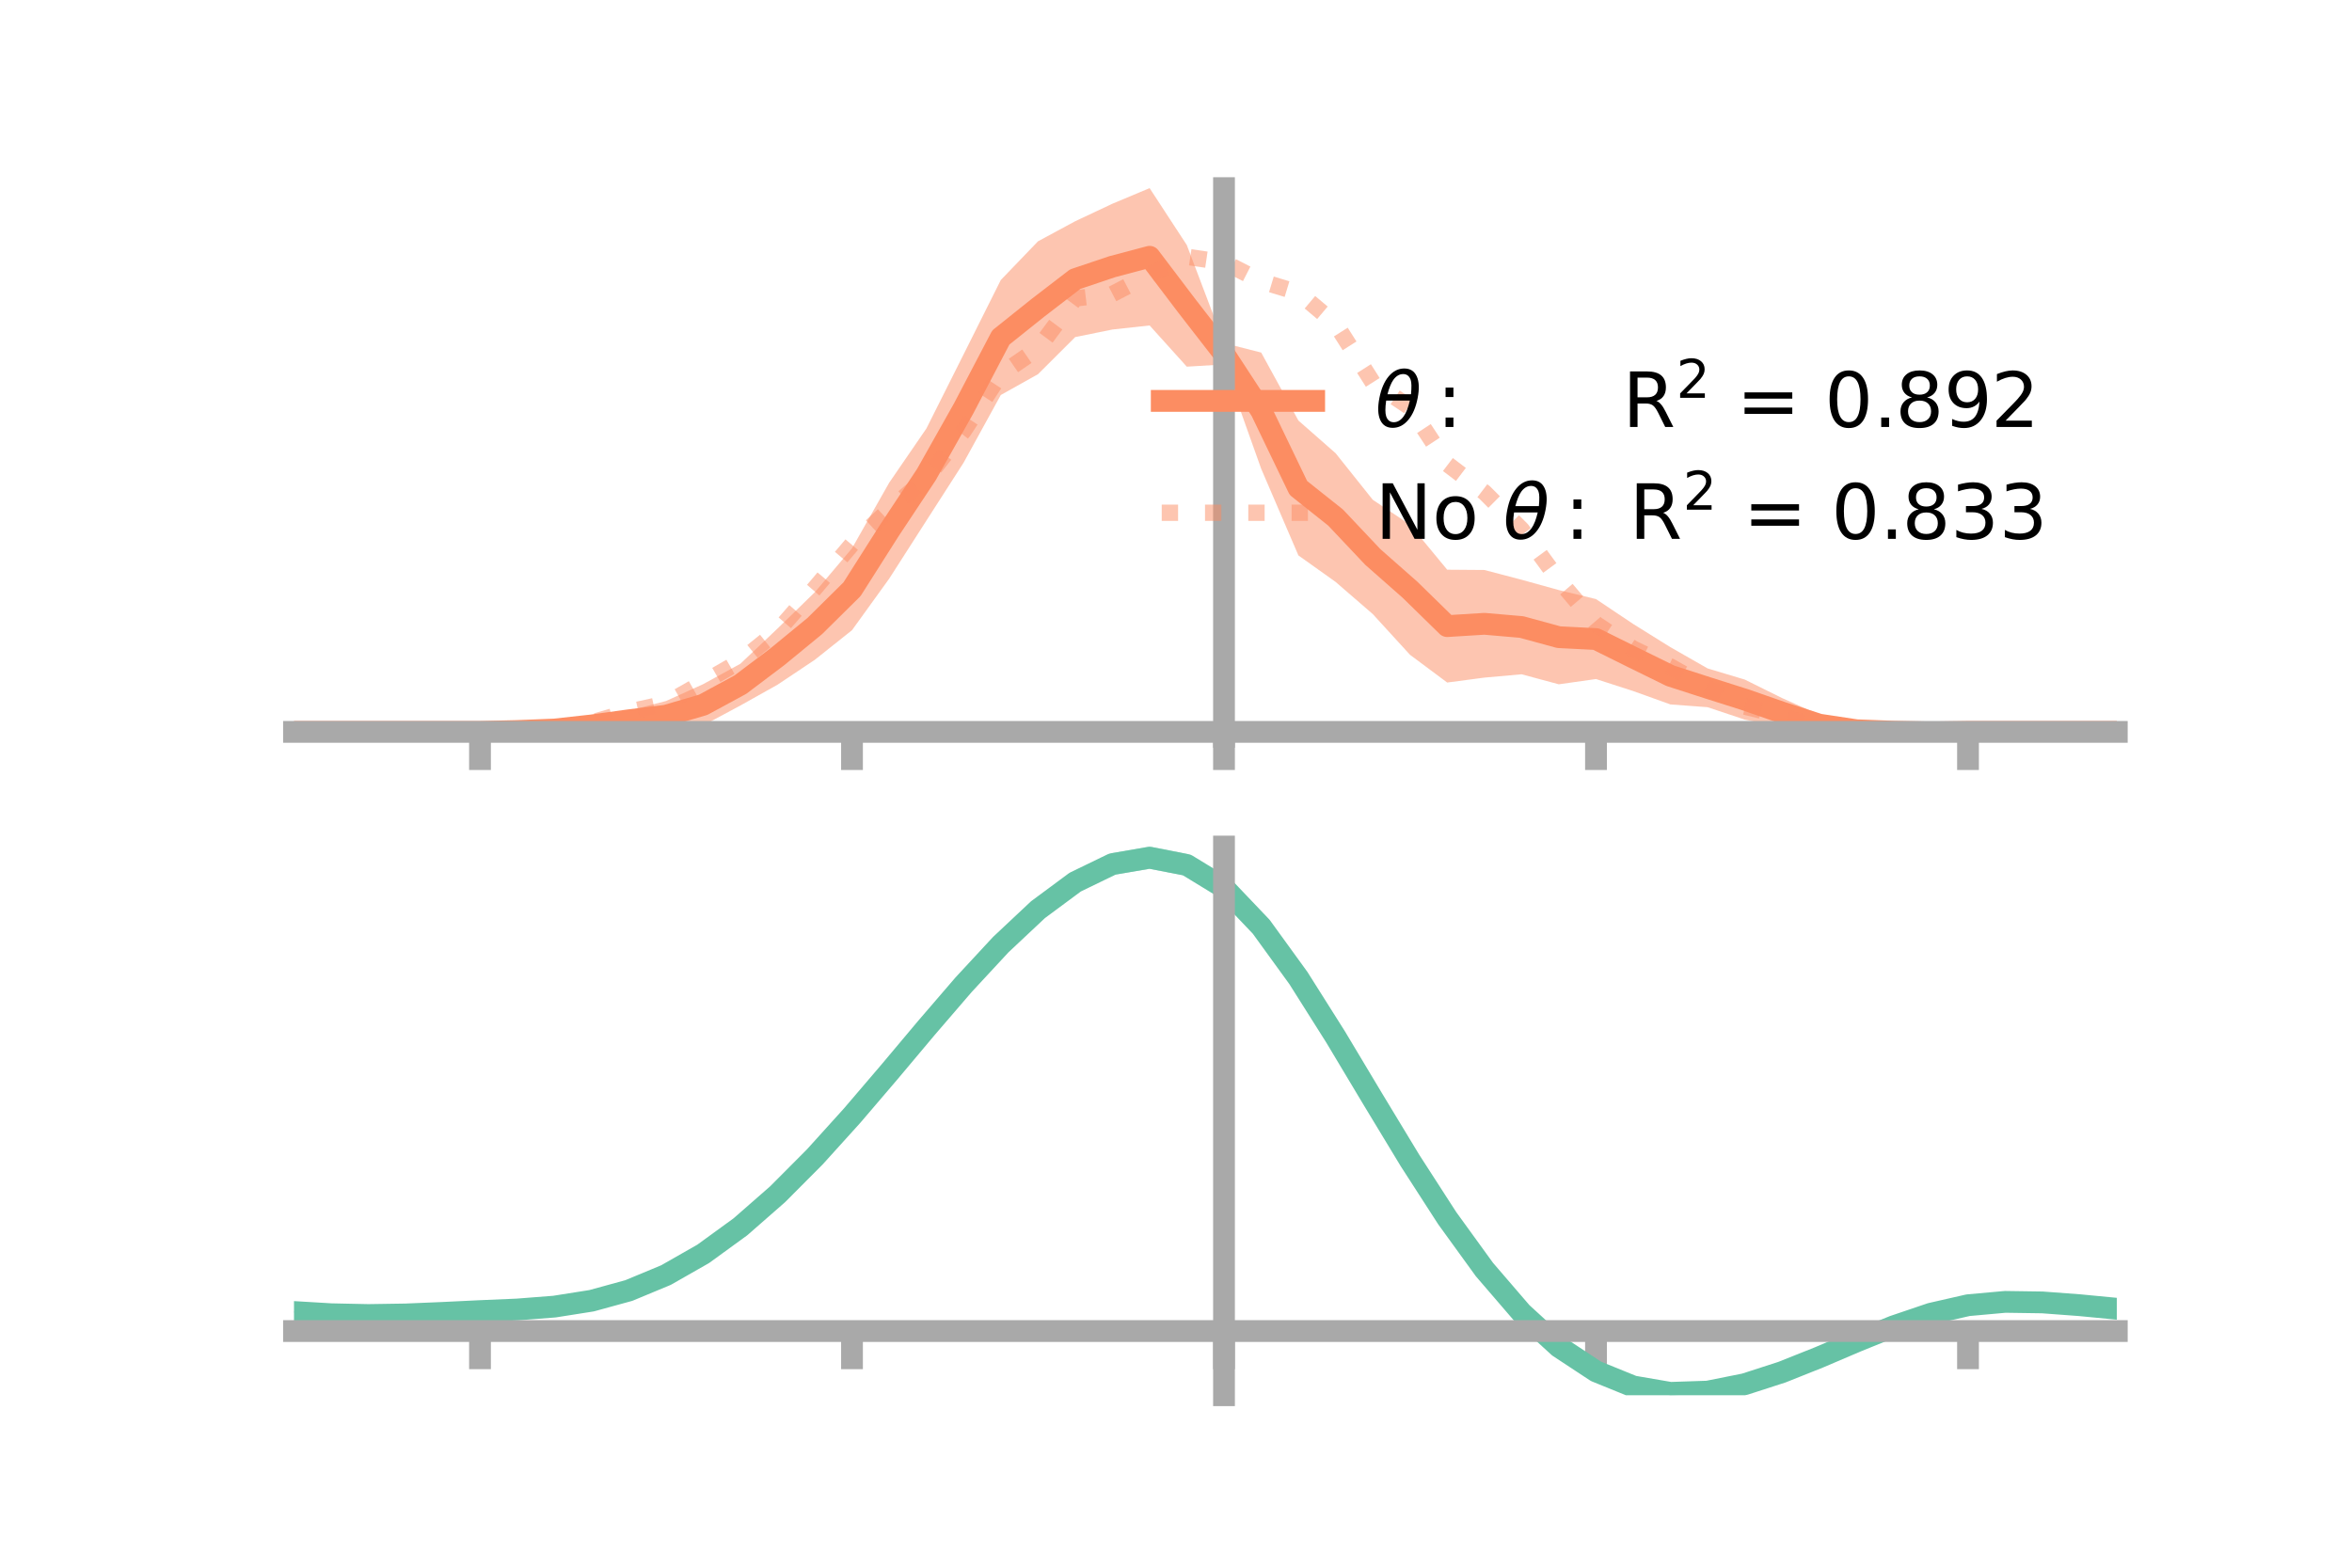
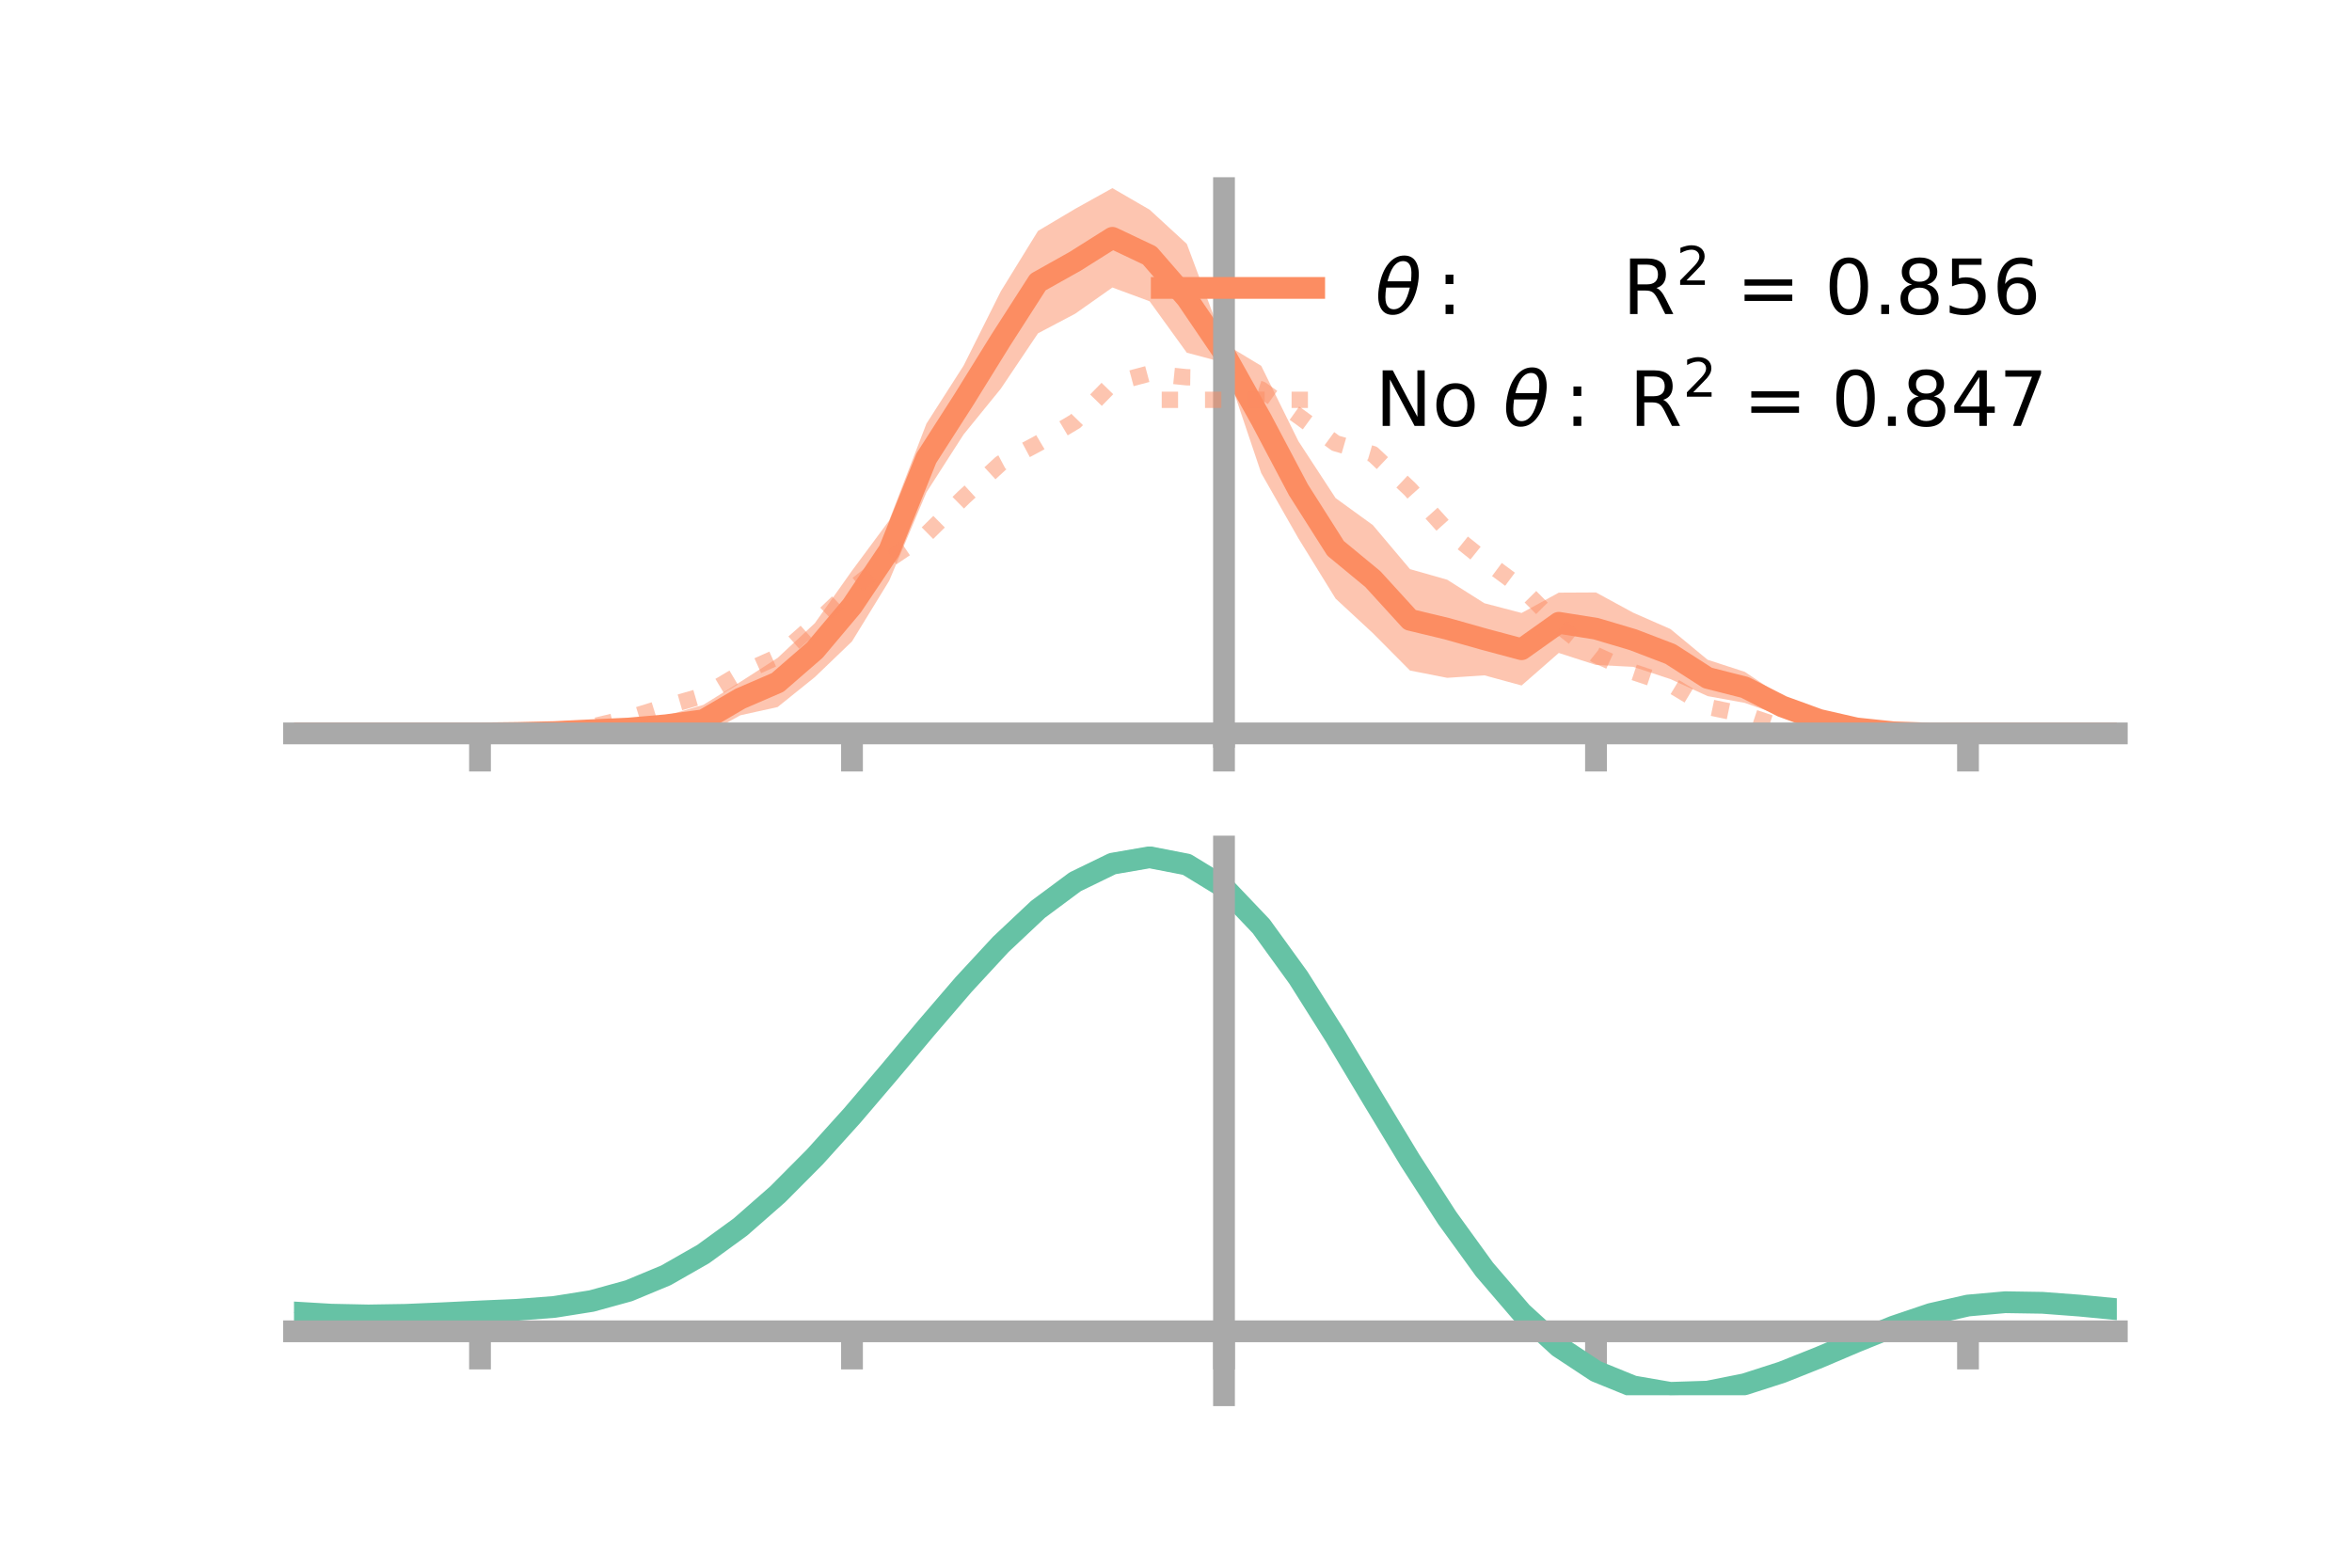
<svg xmlns="http://www.w3.org/2000/svg" xmlns:xlink="http://www.w3.org/1999/xlink" height="144pt" version="1.1" viewBox="0 0 216 144" width="216pt">
  <defs>
    <style type="text/css">*{stroke-linecap:butt;stroke-linejoin:round;}</style>
  </defs>
  <g id="figure_1">
    <g id="patch_1">
      <path d="M 0 144  L 216 144  L 216 0  L 0 0  z " style="fill:none;" />
    </g>
    <g id="axes_1">
      <g id="patch_2">
        <path d="M 27 67.68  L 194.4 67.68  L 194.4 17.28  L 27 17.28  z " style="fill:none;" />
      </g>
      <g id="PolyCollection_1">
-         <path clip-path="url(#pe44d9f091f)" d="M 27 67.228  L 27 67.228  L 30.416 67.228  L 33.833 67.228  L 37.249 67.228  L 40.665 67.228  L 44.082 67.225  L 47.498 67.028  L 50.914 66.597  L 54.331 66.032  L 57.747 65.283  L 61.163 64.392  L 64.58 62.842  L 67.996 60.968  L 71.412 57.728  L 74.829 54.4  L 78.245 50.365  L 81.661 44.338  L 85.078 39.359  L 88.494 32.551  L 91.91 25.72  L 95.327 22.165  L 98.743 20.322  L 102.159 18.714  L 105.576 17.28  L 108.992 22.508  L 112.408 31.516  L 115.824 32.384  L 119.241 38.629  L 122.657 41.629  L 126.073 45.91  L 129.49 48.196  L 132.906 52.33  L 136.322 52.356  L 139.739 53.253  L 143.155 54.2  L 146.571 55.029  L 149.988 57.316  L 153.404 59.445  L 156.82 61.398  L 160.237 62.424  L 163.653 64.117  L 167.069 65.642  L 170.486 66.475  L 173.902 66.802  L 177.318 67.163  L 180.735 67.227  L 184.151 67.228  L 187.567 67.228  L 190.984 67.228  L 194.4 67.228  L 194.4 67.228  L 194.4 67.228  L 190.984 67.228  L 187.567 67.228  L 184.151 67.228  L 180.735 67.23  L 177.318 67.395  L 173.902 67.613  L 170.486 67.68  L 167.069 67.479  L 163.653 66.788  L 160.237 66.102  L 156.82 64.96  L 153.404 64.704  L 149.988 63.478  L 146.571 62.373  L 143.155 62.857  L 139.739 61.936  L 136.322 62.242  L 132.906 62.694  L 129.49 60.146  L 126.073 56.408  L 122.657 53.451  L 119.241 51.018  L 115.824 43.061  L 112.408 33.476  L 108.992 33.68  L 105.576 29.894  L 102.159 30.269  L 98.743 30.962  L 95.327 34.37  L 91.91 36.283  L 88.494 42.5  L 85.078 47.82  L 81.661 53.153  L 78.245 57.887  L 74.829 60.606  L 71.412 62.89  L 67.996 64.804  L 64.58 66.636  L 61.163 67.087  L 57.747 67.04  L 54.331 67.236  L 50.914 67.425  L 47.498 67.266  L 44.082 67.229  L 40.665 67.228  L 37.249 67.228  L 33.833 67.228  L 30.416 67.228  L 27 67.228  z " style="fill:#fc8d62;fill-opacity:0.5;" />
+         <path clip-path="url(#pf927fb91f1)" d="M 27 67.366  L 27 67.366  L 30.416 67.366  L 33.833 67.366  L 37.249 67.366  L 40.665 67.366  L 44.082 67.366  L 47.498 67.252  L 50.914 66.985  L 54.331 66.516  L 57.747 66.161  L 61.163 65.736  L 64.58 64.752  L 67.996 62.631  L 71.412 60.433  L 74.829 57.246  L 78.245 52.42  L 81.661 47.809  L 85.078 38.919  L 88.494 33.583  L 91.91 26.76  L 95.327 21.211  L 98.743 19.181  L 102.159 17.28  L 105.576 19.261  L 108.992 22.402  L 112.408 31.544  L 115.824 33.601  L 119.241 40.524  L 122.657 45.751  L 126.073 48.227  L 129.49 52.277  L 132.906 53.25  L 136.322 55.41  L 139.739 56.305  L 143.155 54.437  L 146.571 54.42  L 149.988 56.28  L 153.404 57.777  L 156.82 60.601  L 160.237 61.712  L 163.653 64  L 167.069 65.36  L 170.486 66.339  L 173.902 67.004  L 177.318 67.307  L 180.735 67.366  L 184.151 67.366  L 187.567 67.366  L 190.984 67.366  L 194.4 67.366  L 194.4 67.366  L 194.4 67.366  L 190.984 67.366  L 187.567 67.366  L 184.151 67.366  L 180.735 67.366  L 177.318 67.456  L 173.902 67.527  L 170.486 67.478  L 167.069 66.894  L 163.653 65.764  L 160.237 64.564  L 156.82 63.941  L 153.404 62.376  L 149.988 61.254  L 146.571 61.08  L 143.155 59.977  L 139.739 62.965  L 136.322 62.034  L 132.906 62.263  L 129.49 61.591  L 126.073 58.152  L 122.657 54.985  L 119.241 49.451  L 115.824 43.451  L 112.408 33.31  L 108.992 32.397  L 105.576 27.673  L 102.159 26.409  L 98.743 28.815  L 95.327 30.618  L 91.91 35.706  L 88.494 39.909  L 85.078 45.229  L 81.661 53.345  L 78.245 58.918  L 74.829 62.199  L 71.412 64.947  L 67.996 65.701  L 64.58 67.572  L 61.163 67.504  L 57.747 67.68  L 54.331 67.636  L 50.914 67.507  L 47.498 67.4  L 44.082 67.366  L 40.665 67.366  L 37.249 67.366  L 33.833 67.366  L 30.416 67.366  L 27 67.366  z " style="fill:#fc8d62;fill-opacity:0.5;" />
      </g>
      <g id="matplotlib.axis_1">
        <g id="xtick_1">
          <g id="line2d_1">
            <defs>
-               <path d="M 0 0  L 0 3.5  " id="m7f95879f8f" style="stroke:#a9a9a9;stroke-width:2;" />
+               <path d="M 0 0  L 0 3.5  " id="m00a569f882" style="stroke:#a9a9a9;stroke-width:2;" />
            </defs>
            <g>
-               <use style="fill:#a9a9a9;stroke:#a9a9a9;stroke-width:2;" x="44.082" xlink:href="#m7f95879f8f" y="67.228" />
+               <use style="fill:#a9a9a9;stroke:#a9a9a9;stroke-width:2;" x="44.082" xlink:href="#m00a569f882" y="67.366" />
            </g>
          </g>
        </g>
        <g id="xtick_2">
          <g id="line2d_2">
            <g>
-               <use style="fill:#a9a9a9;stroke:#a9a9a9;stroke-width:2;" x="78.245" xlink:href="#m7f95879f8f" y="67.228" />
+               <use style="fill:#a9a9a9;stroke:#a9a9a9;stroke-width:2;" x="78.245" xlink:href="#m00a569f882" y="67.366" />
            </g>
          </g>
        </g>
        <g id="xtick_3">
          <g id="line2d_3">
            <g>
-               <use style="fill:#a9a9a9;stroke:#a9a9a9;stroke-width:2;" x="112.408" xlink:href="#m7f95879f8f" y="67.228" />
+               <use style="fill:#a9a9a9;stroke:#a9a9a9;stroke-width:2;" x="112.408" xlink:href="#m00a569f882" y="67.366" />
            </g>
          </g>
        </g>
        <g id="xtick_4">
          <g id="line2d_4">
            <g>
-               <use style="fill:#a9a9a9;stroke:#a9a9a9;stroke-width:2;" x="146.571" xlink:href="#m7f95879f8f" y="67.228" />
+               <use style="fill:#a9a9a9;stroke:#a9a9a9;stroke-width:2;" x="146.571" xlink:href="#m00a569f882" y="67.366" />
            </g>
          </g>
        </g>
        <g id="xtick_5">
          <g id="line2d_5">
            <g>
-               <use style="fill:#a9a9a9;stroke:#a9a9a9;stroke-width:2;" x="180.735" xlink:href="#m7f95879f8f" y="67.228" />
+               <use style="fill:#a9a9a9;stroke:#a9a9a9;stroke-width:2;" x="180.735" xlink:href="#m00a569f882" y="67.366" />
            </g>
          </g>
        </g>
      </g>
      <g id="matplotlib.axis_2" />
      <g id="line2d_6">
-         <path clip-path="url(#pe44d9f091f)" d="M 27 67.228  L 30.416 67.228  L 33.833 67.228  L 37.249 67.228  L 40.665 67.228  L 44.082 67.227  L 47.498 67.147  L 50.914 67.011  L 54.331 66.634  L 57.747 66.162  L 61.163 65.74  L 64.58 64.739  L 67.996 62.886  L 71.412 60.309  L 74.829 57.503  L 78.245 54.126  L 81.661 48.746  L 85.078 43.59  L 88.494 37.526  L 91.91 31.002  L 95.327 28.268  L 98.743 25.642  L 102.159 24.492  L 105.576 23.587  L 108.992 28.094  L 112.408 32.496  L 115.824 37.723  L 119.241 44.823  L 122.657 47.54  L 126.073 51.159  L 129.49 54.171  L 132.906 57.512  L 136.322 57.299  L 139.739 57.595  L 143.155 58.528  L 146.571 58.701  L 149.988 60.397  L 153.404 62.075  L 156.82 63.179  L 160.237 64.263  L 163.653 65.452  L 167.069 66.56  L 170.486 67.077  L 173.902 67.207  L 177.318 67.279  L 180.735 67.229  L 184.151 67.228  L 187.567 67.228  L 190.984 67.228  L 194.4 67.228  " style="fill:none;stroke:#fc8d62;stroke-linecap:square;stroke-width:2;" />
+         <path clip-path="url(#pf927fb91f1)" d="M 27 67.366  L 30.416 67.366  L 33.833 67.366  L 37.249 67.366  L 40.665 67.366  L 44.082 67.366  L 47.498 67.326  L 50.914 67.246  L 54.331 67.076  L 57.747 66.921  L 61.163 66.62  L 64.58 66.162  L 67.996 64.166  L 71.412 62.69  L 74.829 59.723  L 78.245 55.669  L 81.661 50.577  L 85.078 42.074  L 88.494 36.746  L 91.91 31.233  L 95.327 25.914  L 98.743 23.998  L 102.159 21.845  L 105.576 23.467  L 108.992 27.399  L 112.408 32.427  L 115.824 38.526  L 119.241 44.988  L 122.657 50.368  L 126.073 53.19  L 129.49 56.934  L 132.906 57.756  L 136.322 58.722  L 139.739 59.635  L 143.155 57.207  L 146.571 57.75  L 149.988 58.767  L 153.404 60.076  L 156.82 62.271  L 160.237 63.138  L 163.653 64.882  L 167.069 66.127  L 170.486 66.908  L 173.902 67.266  L 177.318 67.382  L 180.735 67.366  L 184.151 67.366  L 187.567 67.366  L 190.984 67.366  L 194.4 67.366  " style="fill:none;stroke:#fc8d62;stroke-linecap:square;stroke-width:2;" />
      </g>
      <g id="line2d_7">
-         <path clip-path="url(#pe44d9f091f)" d="M 27 67.228  L 30.416 67.228  L 33.833 67.228  L 37.249 67.228  L 40.665 67.228  L 44.082 67.228  L 47.498 67.163  L 50.914 66.885  L 54.331 66.369  L 57.747 65.375  L 61.163 64.621  L 64.58 62.687  L 67.996 60.726  L 71.412 57.965  L 74.829 54.036  L 78.245 49.994  L 81.661 46.835  L 85.078 43.918  L 88.494 39.585  L 91.91 34.368  L 95.327 32.02  L 98.743 27.413  L 102.159 27.007  L 105.576 25.233  L 108.992 23.587  L 112.408 24.089  L 115.824 25.837  L 119.241 26.873  L 122.657 29.747  L 126.073 35.129  L 129.49 37.412  L 132.906 42.62  L 136.322 45.22  L 139.739 48.627  L 143.155 53.298  L 146.571 57.317  L 149.988 59.582  L 153.404 61.224  L 156.82 63.146  L 160.237 64.908  L 163.653 65.726  L 167.069 66.944  L 170.486 67.174  L 173.902 67.291  L 177.318 67.259  L 180.735 67.228  L 184.151 67.228  L 187.567 67.228  L 190.984 67.228  L 194.4 67.228  " style="fill:none;stroke:#fc8d62;stroke-dasharray:1.5,2.475;stroke-dashoffset:0;stroke-opacity:0.5;stroke-width:1.5;" />
+         <path clip-path="url(#pf927fb91f1)" d="M 27 67.366  L 30.416 67.366  L 33.833 67.366  L 37.249 67.366  L 40.665 67.366  L 44.082 67.366  L 47.498 67.339  L 50.914 67.09  L 54.331 66.757  L 57.747 65.943  L 61.163 64.885  L 64.58 63.897  L 67.996 61.866  L 71.412 60.336  L 74.829 57.329  L 78.245 54.073  L 81.661 51.384  L 85.078 49.071  L 88.494 45.692  L 91.91 42.557  L 95.327 40.74  L 98.743 38.707  L 102.159 35.216  L 105.576 34.305  L 108.992 34.654  L 112.408 34.704  L 115.824 35.772  L 119.241 38.215  L 122.657 40.714  L 126.073 41.708  L 129.49 44.935  L 132.906 48.724  L 136.322 51.458  L 139.739 53.998  L 143.155 57.442  L 146.571 60.165  L 149.988 61.728  L 153.404 62.871  L 156.82 64.928  L 160.237 65.643  L 163.653 66.784  L 167.069 67.181  L 170.486 67.296  L 173.902 67.431  L 177.318 67.371  L 180.735 67.366  L 184.151 67.366  L 187.567 67.366  L 190.984 67.366  L 194.4 67.366  " style="fill:none;stroke:#fc8d62;stroke-dasharray:1.5,2.475;stroke-dashoffset:0;stroke-opacity:0.5;stroke-width:1.5;" />
      </g>
      <g id="patch_3">
        <path d="M 112.408 67.68  L 112.408 17.28  " style="fill:none;stroke:#a9a9a9;stroke-linecap:square;stroke-linejoin:miter;stroke-width:2;" />
      </g>
      <g id="patch_4">
        <path d="M 194.4 67.68  L 194.4 17.28  " style="fill:none;" />
      </g>
      <g id="patch_5">
-         <path d="M 27 67.228  L 194.4 67.228  " style="fill:none;stroke:#a9a9a9;stroke-linecap:square;stroke-linejoin:miter;stroke-width:2;" />
+         <path d="M 27 67.366  L 194.4 67.366  " style="fill:none;stroke:#a9a9a9;stroke-linecap:square;stroke-linejoin:miter;stroke-width:2;" />
      </g>
      <g id="patch_6">
        <path d="M 27 17.28  L 194.4 17.28  " style="fill:none;" />
      </g>
      <g id="legend_1">
        <g id="line2d_8">
-           <path d="M 106.69 36.824  L 120.69 36.824  " style="fill:none;stroke:#fc8d62;stroke-linecap:square;stroke-width:2;" />
+           <path d="M 106.69 26.449  L 120.69 26.449  " style="fill:none;stroke:#fc8d62;stroke-linecap:square;stroke-width:2;" />
        </g>
        <g id="line2d_9" />
        <g id="text_1">
-           <g transform="translate(126.29 39.27422)scale(0.07 -0.07)">
+           <g transform="translate(126.29 28.89891)scale(0.07 -0.07)">
            <defs>
              <path d="M 45.516 34.672  L 14.453 34.672  Q 12.359 20.062 14.5 13.875  Q 17.188 6.25 24.469 6.25  Q 31.781 6.25 37.359 13.922  Q 42.234 20.656 45.516 34.672  z M 47.016 42.969  Q 48.344 56.844 46.625 61.719  Q 43.953 69.438 36.766 69.438  Q 29.297 69.438 23.828 61.812  Q 19.531 55.672 16.156 42.969  z M 38.188 76.766  Q 49.906 76.766 54.594 66.406  Q 59.281 56.109 55.719 37.844  Q 52.203 19.625 43.453 9.281  Q 34.766 -1.125 23.047 -1.125  Q 11.281 -1.125 6.641 9.281  Q 2 19.625 5.516 37.844  Q 9.078 56.109 17.719 66.406  Q 26.422 76.766 38.188 76.766  z " id="DejaVuSans-Oblique-952" />
              <path d="M 11.719 12.406  L 22.016 12.406  L 22.016 0  L 11.719 0  z M 11.719 51.703  L 22.016 51.703  L 22.016 39.312  L 11.719 39.312  z " id="DejaVuSans-58" />
              <path id="DejaVuSans-32" />
              <path d="M 44.391 34.188  Q 47.562 33.109 50.562 29.594  Q 53.562 26.078 56.594 19.922  L 66.609 0  L 56 0  L 46.688 18.703  Q 43.062 26.031 39.672 28.422  Q 36.281 30.812 30.422 30.812  L 19.672 30.812  L 19.672 0  L 9.812 0  L 9.812 72.906  L 32.078 72.906  Q 44.578 72.906 50.734 67.672  Q 56.891 62.453 56.891 51.906  Q 56.891 45.016 53.688 40.469  Q 50.484 35.938 44.391 34.188  z M 19.672 64.797  L 19.672 38.922  L 32.078 38.922  Q 39.203 38.922 42.844 42.219  Q 46.484 45.516 46.484 51.906  Q 46.484 58.297 42.844 61.547  Q 39.203 64.797 32.078 64.797  z " id="DejaVuSans-82" />
              <path d="M 19.188 8.297  L 53.609 8.297  L 53.609 0  L 7.328 0  L 7.328 8.297  Q 12.938 14.109 22.625 23.891  Q 32.328 33.688 34.812 36.531  Q 39.547 41.844 41.422 45.531  Q 43.312 49.219 43.312 52.781  Q 43.312 58.594 39.234 62.25  Q 35.156 65.922 28.609 65.922  Q 23.969 65.922 18.812 64.312  Q 13.672 62.703 7.812 59.422  L 7.812 69.391  Q 13.766 71.781 18.938 73  Q 24.125 74.219 28.422 74.219  Q 39.75 74.219 46.484 68.547  Q 53.219 62.891 53.219 53.422  Q 53.219 48.922 51.531 44.891  Q 49.859 40.875 45.406 35.406  Q 44.188 33.984 37.641 27.219  Q 31.109 20.453 19.188 8.297  z " id="DejaVuSans-50" />
              <path d="M 10.594 45.406  L 73.188 45.406  L 73.188 37.203  L 10.594 37.203  z M 10.594 25.484  L 73.188 25.484  L 73.188 17.188  L 10.594 17.188  z " id="DejaVuSans-61" />
              <path d="M 31.781 66.406  Q 24.172 66.406 20.328 58.906  Q 16.5 51.422 16.5 36.375  Q 16.5 21.391 20.328 13.891  Q 24.172 6.391 31.781 6.391  Q 39.453 6.391 43.281 13.891  Q 47.125 21.391 47.125 36.375  Q 47.125 51.422 43.281 58.906  Q 39.453 66.406 31.781 66.406  z M 31.781 74.219  Q 44.047 74.219 50.516 64.516  Q 56.984 54.828 56.984 36.375  Q 56.984 17.969 50.516 8.266  Q 44.047 -1.422 31.781 -1.422  Q 19.531 -1.422 13.062 8.266  Q 6.594 17.969 6.594 36.375  Q 6.594 54.828 13.062 64.516  Q 19.531 74.219 31.781 74.219  z " id="DejaVuSans-48" />
              <path d="M 10.688 12.406  L 21 12.406  L 21 0  L 10.688 0  z " id="DejaVuSans-46" />
              <path d="M 31.781 34.625  Q 24.75 34.625 20.719 30.859  Q 16.703 27.094 16.703 20.516  Q 16.703 13.922 20.719 10.156  Q 24.75 6.391 31.781 6.391  Q 38.812 6.391 42.859 10.172  Q 46.922 13.969 46.922 20.516  Q 46.922 27.094 42.891 30.859  Q 38.875 34.625 31.781 34.625  z M 21.922 38.812  Q 15.578 40.375 12.031 44.719  Q 8.5 49.078 8.5 55.328  Q 8.5 64.062 14.719 69.141  Q 20.953 74.219 31.781 74.219  Q 42.672 74.219 48.875 69.141  Q 55.078 64.062 55.078 55.328  Q 55.078 49.078 51.531 44.719  Q 48 40.375 41.703 38.812  Q 48.828 37.156 52.797 32.312  Q 56.781 27.484 56.781 20.516  Q 56.781 9.906 50.312 4.234  Q 43.844 -1.422 31.781 -1.422  Q 19.734 -1.422 13.25 4.234  Q 6.781 9.906 6.781 20.516  Q 6.781 27.484 10.781 32.312  Q 14.797 37.156 21.922 38.812  z M 18.312 54.391  Q 18.312 48.734 21.844 45.562  Q 25.391 42.391 31.781 42.391  Q 38.141 42.391 41.719 45.562  Q 45.312 48.734 45.312 54.391  Q 45.312 60.062 41.719 63.234  Q 38.141 66.406 31.781 66.406  Q 25.391 66.406 21.844 63.234  Q 18.312 60.062 18.312 54.391  z " id="DejaVuSans-56" />
-               <path d="M 10.984 1.516  L 10.984 10.5  Q 14.703 8.734 18.5 7.812  Q 22.312 6.891 25.984 6.891  Q 35.75 6.891 40.891 13.453  Q 46.047 20.016 46.781 33.406  Q 43.953 29.203 39.594 26.953  Q 35.25 24.703 29.984 24.703  Q 19.047 24.703 12.672 31.312  Q 6.297 37.938 6.297 49.422  Q 6.297 60.641 12.938 67.422  Q 19.578 74.219 30.609 74.219  Q 43.266 74.219 49.922 64.516  Q 56.594 54.828 56.594 36.375  Q 56.594 19.141 48.406 8.859  Q 40.234 -1.422 26.422 -1.422  Q 22.703 -1.422 18.891 -0.688  Q 15.094 0.047 10.984 1.516  z M 30.609 32.422  Q 37.25 32.422 41.125 36.953  Q 45.016 41.5 45.016 49.422  Q 45.016 57.281 41.125 61.844  Q 37.25 66.406 30.609 66.406  Q 23.969 66.406 20.094 61.844  Q 16.219 57.281 16.219 49.422  Q 16.219 41.5 20.094 36.953  Q 23.969 32.422 30.609 32.422  z " id="DejaVuSans-57" />
+               <path d="M 10.797 72.906  L 49.516 72.906  L 49.516 64.594  L 19.828 64.594  L 19.828 46.734  Q 21.969 47.469 24.109 47.828  Q 26.266 48.188 28.422 48.188  Q 40.625 48.188 47.75 41.5  Q 54.891 34.812 54.891 23.391  Q 54.891 11.625 47.562 5.094  Q 40.234 -1.422 26.906 -1.422  Q 22.312 -1.422 17.547 -0.641  Q 12.797 0.141 7.719 1.703  L 7.719 11.625  Q 12.109 9.234 16.797 8.062  Q 21.484 6.891 26.703 6.891  Q 35.156 6.891 40.078 11.328  Q 45.016 15.766 45.016 23.391  Q 45.016 31 40.078 35.438  Q 35.156 39.891 26.703 39.891  Q 22.75 39.891 18.812 39.016  Q 14.891 38.141 10.797 36.281  z " id="DejaVuSans-53" />
+               <path d="M 33.016 40.375  Q 26.375 40.375 22.484 35.828  Q 18.609 31.297 18.609 23.391  Q 18.609 15.531 22.484 10.953  Q 26.375 6.391 33.016 6.391  Q 39.656 6.391 43.531 10.953  Q 47.406 15.531 47.406 23.391  Q 47.406 31.297 43.531 35.828  Q 39.656 40.375 33.016 40.375  z M 52.594 71.297  L 52.594 62.312  Q 48.875 64.062 45.094 64.984  Q 41.312 65.922 37.594 65.922  Q 27.828 65.922 22.672 59.328  Q 17.531 52.734 16.797 39.406  Q 19.672 43.656 24.016 45.922  Q 28.375 48.188 33.594 48.188  Q 44.578 48.188 50.953 41.516  Q 57.328 34.859 57.328 23.391  Q 57.328 12.156 50.688 5.359  Q 44.047 -1.422 33.016 -1.422  Q 20.359 -1.422 13.672 8.266  Q 6.984 17.969 6.984 36.375  Q 6.984 53.656 15.188 63.938  Q 23.391 74.219 37.203 74.219  Q 40.922 74.219 44.703 73.484  Q 48.484 72.75 52.594 71.297  z " id="DejaVuSans-54" />
            </defs>
            <use transform="translate(0 0.765625)" xlink:href="#DejaVuSans-Oblique-952" />
            <use transform="translate(80.66406 0.765625)" xlink:href="#DejaVuSans-58" />
            <use transform="translate(133.8379 0.765625)" xlink:href="#DejaVuSans-32" />
            <use transform="translate(165.625 0.765625)" xlink:href="#DejaVuSans-32" />
            <use transform="translate(197.4121 0.765625)" xlink:href="#DejaVuSans-32" />
            <use transform="translate(229.1992 0.765625)" xlink:href="#DejaVuSans-32" />
            <use transform="translate(260.9863 0.765625)" xlink:href="#DejaVuSans-32" />
            <use transform="translate(292.7734 0.765625)" xlink:href="#DejaVuSans-32" />
            <use transform="translate(324.5605 0.765625)" xlink:href="#DejaVuSans-82" />
            <use transform="translate(395 39.04688)scale(0.7)" xlink:href="#DejaVuSans-50" />
            <use transform="translate(442.2705 0.765625)" xlink:href="#DejaVuSans-32" />
            <use transform="translate(474.0576 0.765625)" xlink:href="#DejaVuSans-61" />
            <use transform="translate(557.8467 0.765625)" xlink:href="#DejaVuSans-32" />
            <use transform="translate(589.6338 0.765625)" xlink:href="#DejaVuSans-48" />
            <use transform="translate(653.2568 0.765625)" xlink:href="#DejaVuSans-46" />
            <use transform="translate(682.4189 0.765625)" xlink:href="#DejaVuSans-56" />
-             <use transform="translate(746.042 0.765625)" xlink:href="#DejaVuSans-57" />
-             <use transform="translate(807.915 0.765625)" xlink:href="#DejaVuSans-50" />
+             <use transform="translate(746.042 0.765625)" xlink:href="#DejaVuSans-53" />
+             <use transform="translate(809.665 0.765625)" xlink:href="#DejaVuSans-54" />
          </g>
        </g>
        <g id="line2d_10">
-           <path d="M 106.69 47.099  L 120.69 47.099  " style="fill:none;stroke:#fc8d62;stroke-dasharray:1.5,2.475;stroke-dashoffset:0;stroke-opacity:0.5;stroke-width:1.5;" />
+           <path d="M 106.69 36.724  L 120.69 36.724  " style="fill:none;stroke:#fc8d62;stroke-dasharray:1.5,2.475;stroke-dashoffset:0;stroke-opacity:0.5;stroke-width:1.5;" />
        </g>
        <g id="line2d_11" />
        <g id="text_2">
-           <g transform="translate(126.29 49.54891)scale(0.07 -0.07)">
+           <g transform="translate(126.29 39.17359)scale(0.07 -0.07)">
            <defs>
              <path d="M 9.812 72.906  L 23.094 72.906  L 55.422 11.922  L 55.422 72.906  L 64.984 72.906  L 64.984 0  L 51.703 0  L 19.391 60.984  L 19.391 0  L 9.812 0  z " id="DejaVuSans-78" />
              <path d="M 30.609 48.391  Q 23.391 48.391 19.188 42.75  Q 14.984 37.109 14.984 27.297  Q 14.984 17.484 19.156 11.844  Q 23.344 6.203 30.609 6.203  Q 37.797 6.203 41.984 11.859  Q 46.188 17.531 46.188 27.297  Q 46.188 37.016 41.984 42.703  Q 37.797 48.391 30.609 48.391  z M 30.609 56  Q 42.328 56 49.016 48.375  Q 55.719 40.766 55.719 27.297  Q 55.719 13.875 49.016 6.219  Q 42.328 -1.422 30.609 -1.422  Q 18.844 -1.422 12.172 6.219  Q 5.516 13.875 5.516 27.297  Q 5.516 40.766 12.172 48.375  Q 18.844 56 30.609 56  z " id="DejaVuSans-111" />
-               <path d="M 40.578 39.312  Q 47.656 37.797 51.625 33  Q 55.609 28.219 55.609 21.188  Q 55.609 10.406 48.188 4.484  Q 40.766 -1.422 27.094 -1.422  Q 22.516 -1.422 17.656 -0.516  Q 12.797 0.391 7.625 2.203  L 7.625 11.719  Q 11.719 9.328 16.594 8.109  Q 21.484 6.891 26.812 6.891  Q 36.078 6.891 40.938 10.547  Q 45.797 14.203 45.797 21.188  Q 45.797 27.641 41.281 31.266  Q 36.766 34.906 28.719 34.906  L 20.219 34.906  L 20.219 43.016  L 29.109 43.016  Q 36.375 43.016 40.234 45.922  Q 44.094 48.828 44.094 54.297  Q 44.094 59.906 40.109 62.906  Q 36.141 65.922 28.719 65.922  Q 24.656 65.922 20.016 65.031  Q 15.375 64.156 9.812 62.312  L 9.812 71.094  Q 15.438 72.656 20.344 73.438  Q 25.25 74.219 29.594 74.219  Q 40.828 74.219 47.359 69.109  Q 53.906 64.016 53.906 55.328  Q 53.906 49.266 50.438 45.094  Q 46.969 40.922 40.578 39.312  z " id="DejaVuSans-51" />
+               <path d="M 37.797 64.312  L 12.891 25.391  L 37.797 25.391  z M 35.203 72.906  L 47.609 72.906  L 47.609 25.391  L 58.016 25.391  L 58.016 17.188  L 47.609 17.188  L 47.609 0  L 37.797 0  L 37.797 17.188  L 4.891 17.188  L 4.891 26.703  z " id="DejaVuSans-52" />
+               <path d="M 8.203 72.906  L 55.078 72.906  L 55.078 68.703  L 28.609 0  L 18.312 0  L 43.219 64.594  L 8.203 64.594  z " id="DejaVuSans-55" />
            </defs>
            <use transform="translate(0 0.765625)" xlink:href="#DejaVuSans-78" />
            <use transform="translate(74.80469 0.765625)" xlink:href="#DejaVuSans-111" />
            <use transform="translate(135.9863 0.765625)" xlink:href="#DejaVuSans-32" />
            <use transform="translate(167.7734 0.765625)" xlink:href="#DejaVuSans-Oblique-952" />
            <use transform="translate(248.4375 0.765625)" xlink:href="#DejaVuSans-58" />
            <use transform="translate(301.6113 0.765625)" xlink:href="#DejaVuSans-32" />
            <use transform="translate(333.3984 0.765625)" xlink:href="#DejaVuSans-82" />
            <use transform="translate(403.8379 39.04688)scale(0.7)" xlink:href="#DejaVuSans-50" />
            <use transform="translate(451.1084 0.765625)" xlink:href="#DejaVuSans-32" />
            <use transform="translate(482.8955 0.765625)" xlink:href="#DejaVuSans-61" />
            <use transform="translate(566.6846 0.765625)" xlink:href="#DejaVuSans-32" />
            <use transform="translate(598.4717 0.765625)" xlink:href="#DejaVuSans-48" />
            <use transform="translate(662.0947 0.765625)" xlink:href="#DejaVuSans-46" />
            <use transform="translate(691.2568 0.765625)" xlink:href="#DejaVuSans-56" />
-             <use transform="translate(754.8799 0.765625)" xlink:href="#DejaVuSans-51" />
-             <use transform="translate(818.5029 0.765625)" xlink:href="#DejaVuSans-51" />
+             <use transform="translate(754.8799 0.765625)" xlink:href="#DejaVuSans-52" />
+             <use transform="translate(818.5029 0.765625)" xlink:href="#DejaVuSans-55" />
          </g>
        </g>
      </g>
    </g>
    <g id="axes_2">
      <g id="patch_7">
        <path d="M 27 128.16  L 194.4 128.16  L 194.4 77.76  L 27 77.76  z " style="fill:none;" />
      </g>
      <g id="PolyCollection_2">
-         <path clip-path="url(#pbc1f341306)" d="M 27 120.556  L 27 120.475  L 30.416 120.687  L 33.833 120.762  L 37.249 120.702  L 40.665 120.55  L 44.082 120.377  L 47.498 120.225  L 50.914 119.955  L 54.331 119.408  L 57.747 118.458  L 61.163 117.013  L 64.58 115.023  L 67.996 112.479  L 71.412 109.412  L 74.829 105.891  L 78.245 102.016  L 81.661 97.916  L 85.078 93.746  L 88.494 89.681  L 91.91 85.909  L 95.327 82.63  L 98.743 80.046  L 102.159 78.358  L 105.576 77.76  L 108.992 78.439  L 112.408 80.561  L 115.824 84.205  L 119.241 88.994  L 122.657 94.491  L 126.073 100.29  L 129.49 106.033  L 132.906 111.422  L 136.322 116.221  L 139.739 120.264  L 143.155 123.445  L 146.571 125.726  L 149.988 127.128  L 153.404 127.721  L 156.82 127.615  L 160.237 126.944  L 163.653 125.86  L 167.069 124.521  L 170.486 123.091  L 173.902 121.729  L 177.318 120.585  L 180.735 119.811  L 184.151 119.505  L 187.567 119.559  L 190.984 119.823  L 194.4 120.163  L 194.4 120.269  L 194.4 120.269  L 190.984 119.953  L 187.567 119.707  L 184.151 119.662  L 180.735 119.972  L 177.318 120.757  L 173.902 121.932  L 170.486 123.344  L 167.069 124.83  L 163.653 126.219  L 160.237 127.343  L 156.82 128.039  L 153.404 128.16  L 149.988 127.579  L 146.571 126.205  L 143.155 123.982  L 139.739 120.901  L 136.322 116.998  L 132.906 112.367  L 129.49 107.165  L 126.073 101.616  L 122.657 96.006  L 119.241 90.683  L 115.824 86.043  L 112.408 82.513  L 108.992 80.462  L 105.576 79.808  L 102.159 80.384  L 98.743 82.007  L 95.327 84.485  L 91.91 87.622  L 88.494 91.223  L 85.078 95.098  L 81.661 99.066  L 78.245 102.963  L 74.829 106.643  L 71.412 109.986  L 67.996 112.9  L 64.58 115.324  L 61.163 117.23  L 57.747 118.625  L 54.331 119.551  L 50.914 120.084  L 47.498 120.343  L 44.082 120.483  L 40.665 120.64  L 37.249 120.774  L 33.833 120.82  L 30.416 120.748  L 27 120.556  z " style="fill:#66c2a5;fill-opacity:0.5;" />
+         <path clip-path="url(#pc83330c2bb)" d="M 27 120.597  L 27 120.517  L 30.416 120.729  L 33.833 120.801  L 37.249 120.738  L 40.665 120.583  L 44.082 120.407  L 47.498 120.253  L 50.914 119.982  L 54.331 119.433  L 57.747 118.481  L 61.163 117.035  L 64.58 115.044  L 67.996 112.499  L 71.412 109.433  L 74.829 105.912  L 78.245 102.036  L 81.661 97.935  L 85.078 93.764  L 88.494 89.696  L 91.91 85.922  L 95.327 82.64  L 98.743 80.053  L 102.159 78.361  L 105.576 77.76  L 108.992 78.436  L 112.408 80.556  L 115.824 84.2  L 119.241 88.989  L 122.657 94.487  L 126.073 100.287  L 129.49 106.031  L 132.906 111.42  L 136.322 116.22  L 139.739 120.262  L 143.155 123.442  L 146.571 125.723  L 149.988 127.125  L 153.404 127.719  L 156.82 127.615  L 160.237 126.946  L 163.653 125.864  L 167.069 124.529  L 170.486 123.102  L 173.902 121.743  L 177.318 120.605  L 180.735 119.837  L 184.151 119.536  L 187.567 119.595  L 190.984 119.862  L 194.4 120.205  L 194.4 120.309  L 194.4 120.309  L 190.984 119.991  L 187.567 119.743  L 184.151 119.694  L 180.735 120.001  L 177.318 120.784  L 173.902 121.955  L 170.486 123.364  L 167.069 124.845  L 163.653 126.23  L 160.237 127.35  L 156.82 128.043  L 153.404 128.16  L 149.988 127.575  L 146.571 126.196  L 143.155 123.968  L 139.739 120.88  L 136.322 116.971  L 132.906 112.332  L 129.49 107.123  L 126.073 101.565  L 122.657 95.946  L 119.241 90.614  L 115.824 85.967  L 112.408 82.431  L 108.992 80.379  L 105.576 79.727  L 102.159 80.307  L 98.743 81.937  L 95.327 84.422  L 91.91 87.568  L 88.494 91.179  L 85.078 95.063  L 81.661 99.042  L 78.245 102.948  L 74.829 106.637  L 71.412 109.989  L 67.996 112.911  L 64.58 115.341  L 61.163 117.252  L 57.747 118.65  L 54.331 119.577  L 50.914 120.112  L 47.498 120.373  L 44.082 120.516  L 40.665 120.676  L 37.249 120.812  L 33.833 120.86  L 30.416 120.789  L 27 120.597  z " style="fill:#66c2a5;fill-opacity:0.5;" />
      </g>
      <g id="matplotlib.axis_3">
        <g id="xtick_6">
          <g id="line2d_12">
            <g>
-               <use style="fill:#a9a9a9;stroke:#a9a9a9;stroke-width:2;" x="44.082" xlink:href="#m7f95879f8f" y="122.263" />
+               <use style="fill:#a9a9a9;stroke:#a9a9a9;stroke-width:2;" x="44.082" xlink:href="#m00a569f882" y="122.288" />
            </g>
          </g>
        </g>
        <g id="xtick_7">
          <g id="line2d_13">
            <g>
-               <use style="fill:#a9a9a9;stroke:#a9a9a9;stroke-width:2;" x="78.245" xlink:href="#m7f95879f8f" y="122.263" />
+               <use style="fill:#a9a9a9;stroke:#a9a9a9;stroke-width:2;" x="78.245" xlink:href="#m00a569f882" y="122.288" />
            </g>
          </g>
        </g>
        <g id="xtick_8">
          <g id="line2d_14">
            <g>
-               <use style="fill:#a9a9a9;stroke:#a9a9a9;stroke-width:2;" x="112.408" xlink:href="#m7f95879f8f" y="122.263" />
+               <use style="fill:#a9a9a9;stroke:#a9a9a9;stroke-width:2;" x="112.408" xlink:href="#m00a569f882" y="122.288" />
            </g>
          </g>
        </g>
        <g id="xtick_9">
          <g id="line2d_15">
            <g>
-               <use style="fill:#a9a9a9;stroke:#a9a9a9;stroke-width:2;" x="146.571" xlink:href="#m7f95879f8f" y="122.263" />
+               <use style="fill:#a9a9a9;stroke:#a9a9a9;stroke-width:2;" x="146.571" xlink:href="#m00a569f882" y="122.288" />
            </g>
          </g>
        </g>
        <g id="xtick_10">
          <g id="line2d_16">
            <g>
-               <use style="fill:#a9a9a9;stroke:#a9a9a9;stroke-width:2;" x="180.735" xlink:href="#m7f95879f8f" y="122.263" />
+               <use style="fill:#a9a9a9;stroke:#a9a9a9;stroke-width:2;" x="180.735" xlink:href="#m00a569f882" y="122.288" />
            </g>
          </g>
        </g>
      </g>
      <g id="matplotlib.axis_4" />
      <g id="line2d_17">
-         <path clip-path="url(#pbc1f341306)" d="M 27 120.515  L 30.416 120.718  L 33.833 120.791  L 37.249 120.738  L 40.665 120.595  L 44.082 120.43  L 47.498 120.284  L 50.914 120.019  L 54.331 119.479  L 57.747 118.542  L 61.163 117.122  L 64.58 115.173  L 67.996 112.689  L 71.412 109.699  L 74.829 106.267  L 78.245 102.489  L 81.661 98.491  L 85.078 94.422  L 88.494 90.452  L 91.91 86.766  L 95.327 83.558  L 98.743 81.027  L 102.159 79.371  L 105.576 78.784  L 108.992 79.45  L 112.408 81.537  L 115.824 85.124  L 119.241 89.838  L 122.657 95.248  L 126.073 100.953  L 129.49 106.599  L 132.906 111.894  L 136.322 116.61  L 139.739 120.582  L 143.155 123.714  L 146.571 125.965  L 149.988 127.354  L 153.404 127.941  L 156.82 127.827  L 160.237 127.144  L 163.653 126.039  L 167.069 124.676  L 170.486 123.218  L 173.902 121.83  L 177.318 120.671  L 180.735 119.892  L 184.151 119.583  L 187.567 119.633  L 190.984 119.888  L 194.4 120.216  " style="fill:none;stroke:#66c2a5;stroke-linecap:square;stroke-width:2;" />
+         <path clip-path="url(#pc83330c2bb)" d="M 27 120.557  L 30.416 120.759  L 33.833 120.83  L 37.249 120.775  L 40.665 120.629  L 44.082 120.462  L 47.498 120.313  L 50.914 120.047  L 54.331 119.505  L 57.747 118.565  L 61.163 117.143  L 64.58 115.192  L 67.996 112.705  L 71.412 109.711  L 74.829 106.274  L 78.245 102.492  L 81.661 98.488  L 85.078 94.414  L 88.494 90.438  L 91.91 86.745  L 95.327 83.531  L 98.743 80.995  L 102.159 79.334  L 105.576 78.743  L 108.992 79.407  L 112.408 81.494  L 115.824 85.084  L 119.241 89.802  L 122.657 95.217  L 126.073 100.926  L 129.49 106.577  L 132.906 111.876  L 136.322 116.595  L 139.739 120.571  L 143.155 123.705  L 146.571 125.959  L 149.988 127.35  L 153.404 127.94  L 156.82 127.829  L 160.237 127.148  L 163.653 126.047  L 167.069 124.687  L 170.486 123.233  L 173.902 121.849  L 177.318 120.694  L 180.735 119.919  L 184.151 119.615  L 187.567 119.669  L 190.984 119.927  L 194.4 120.257  " style="fill:none;stroke:#66c2a5;stroke-linecap:square;stroke-width:2;" />
      </g>
      <g id="patch_8">
        <path d="M 112.408 128.16  L 112.408 77.76  " style="fill:none;stroke:#a9a9a9;stroke-linecap:square;stroke-linejoin:miter;stroke-width:2;" />
      </g>
      <g id="patch_9">
        <path d="M 194.4 128.16  L 194.4 77.76  " style="fill:none;" />
      </g>
      <g id="patch_10">
-         <path d="M 27 122.263  L 194.4 122.263  " style="fill:none;stroke:#a9a9a9;stroke-linecap:square;stroke-linejoin:miter;stroke-width:2;" />
+         <path d="M 27 122.288  L 194.4 122.288  " style="fill:none;stroke:#a9a9a9;stroke-linecap:square;stroke-linejoin:miter;stroke-width:2;" />
      </g>
      <g id="patch_11">
        <path d="M 27 77.76  L 194.4 77.76  " style="fill:none;" />
      </g>
    </g>
  </g>
  <defs>
-     <clipPath id="pe44d9f091f">
+     <clipPath id="pf927fb91f1">
      <rect height="50.4" width="167.4" x="27" y="17.28" />
    </clipPath>
-     <clipPath id="pbc1f341306">
+     <clipPath id="pc83330c2bb">
      <rect height="50.4" width="167.4" x="27" y="77.76" />
    </clipPath>
  </defs>
</svg>
